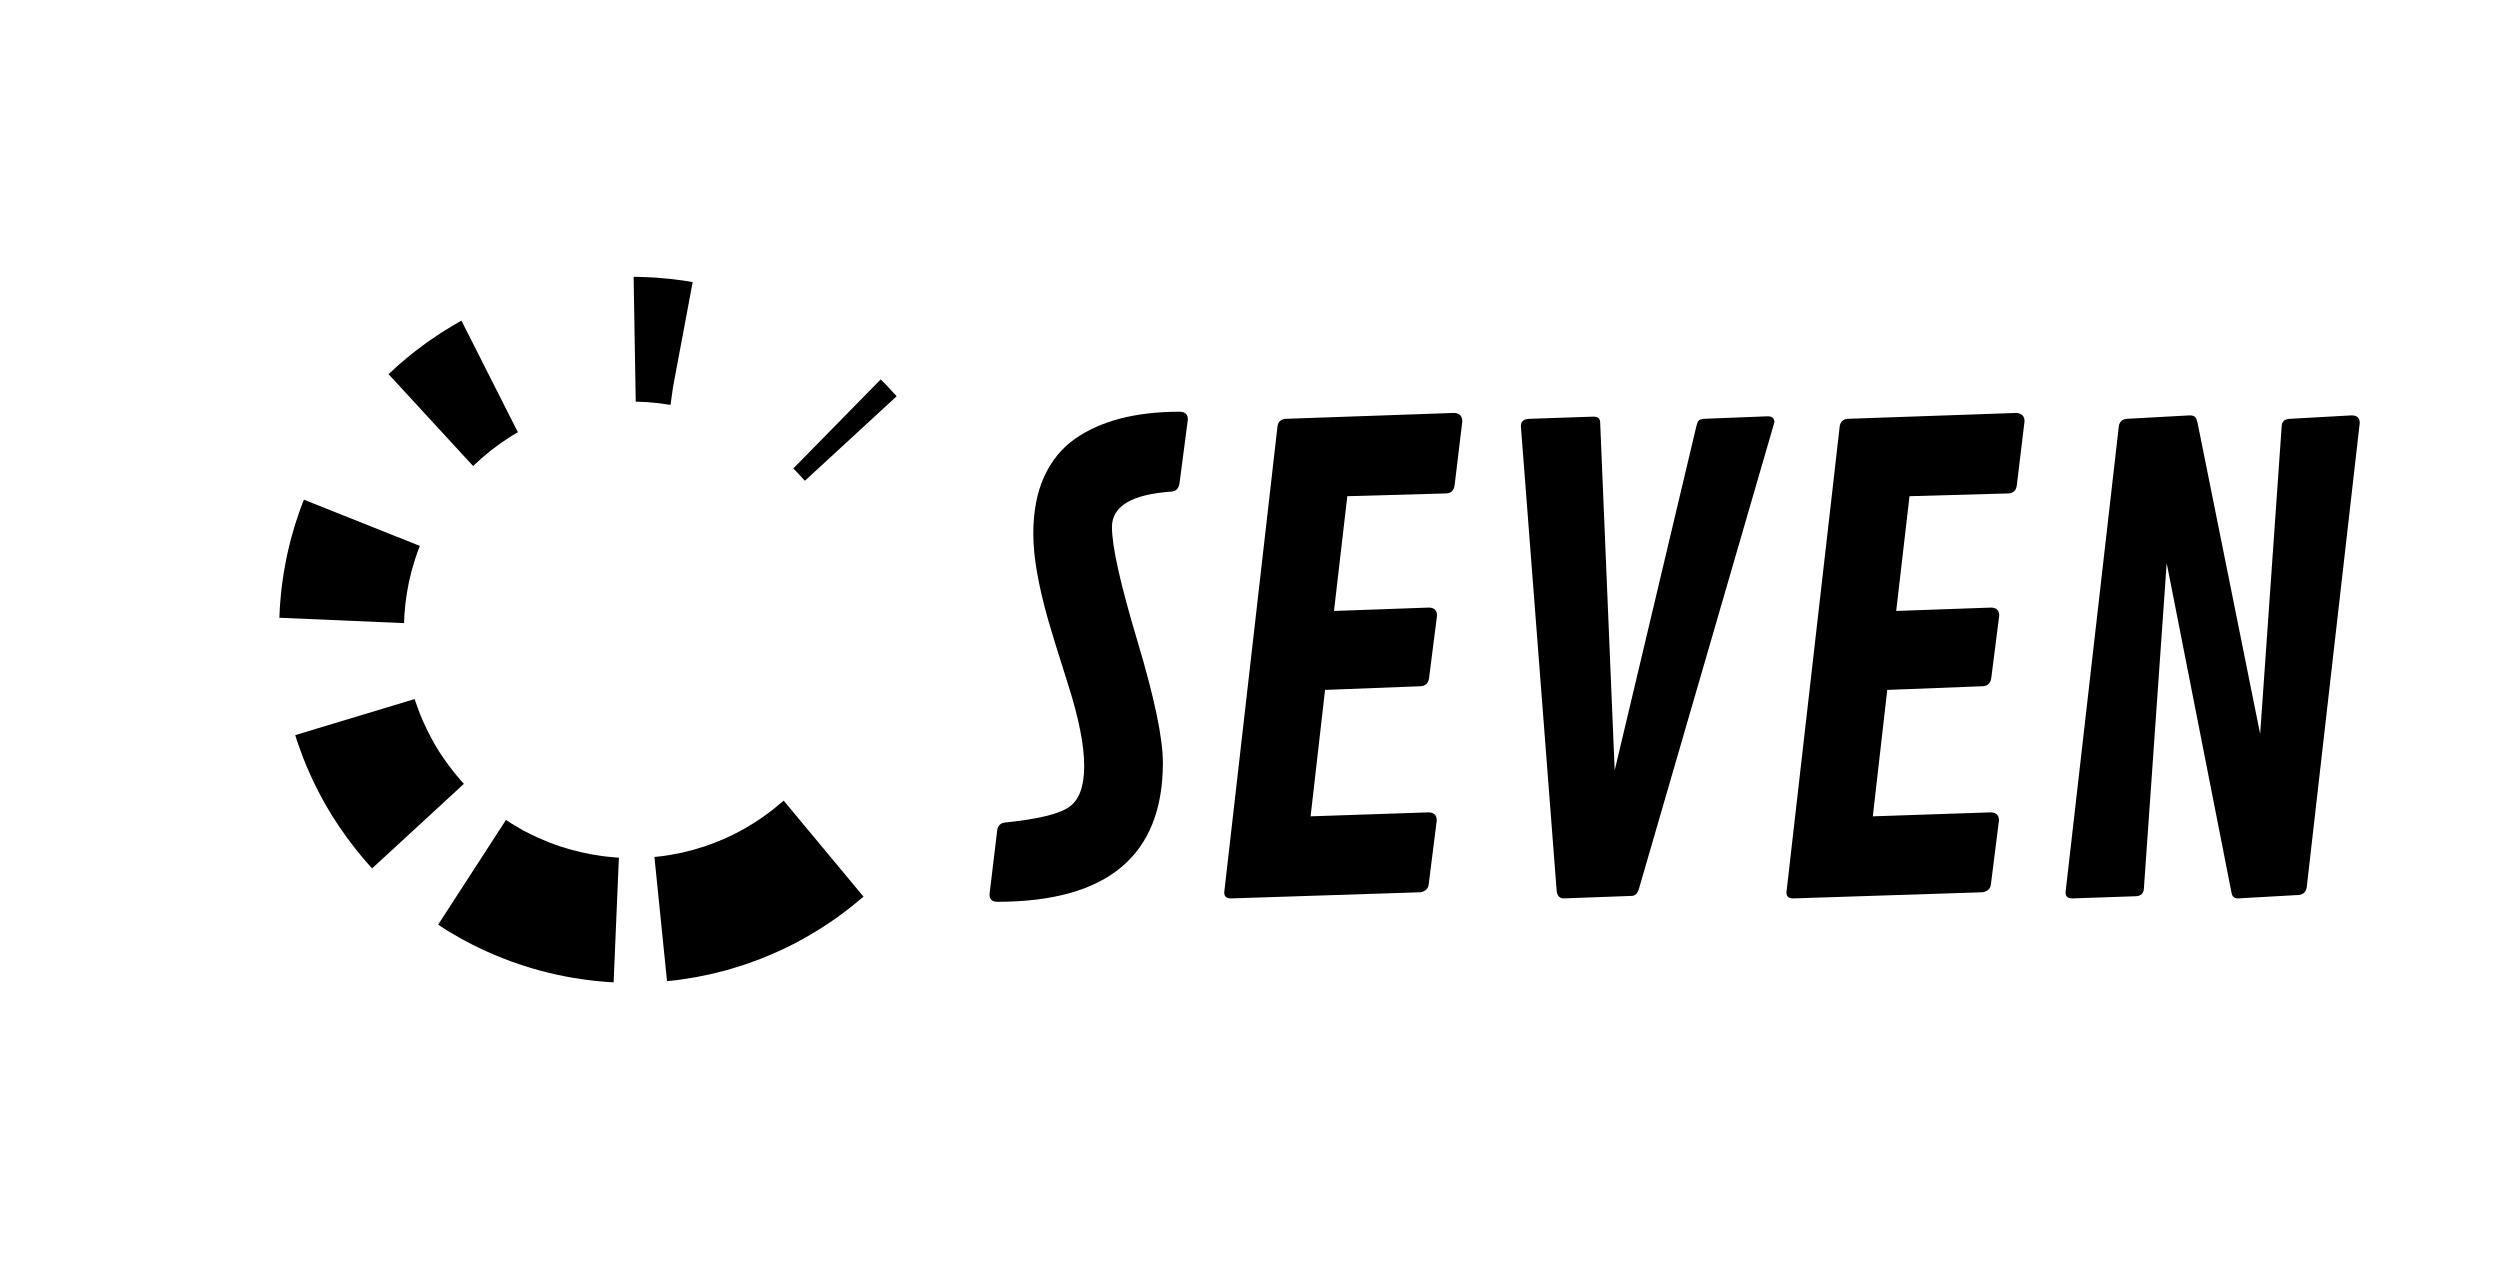
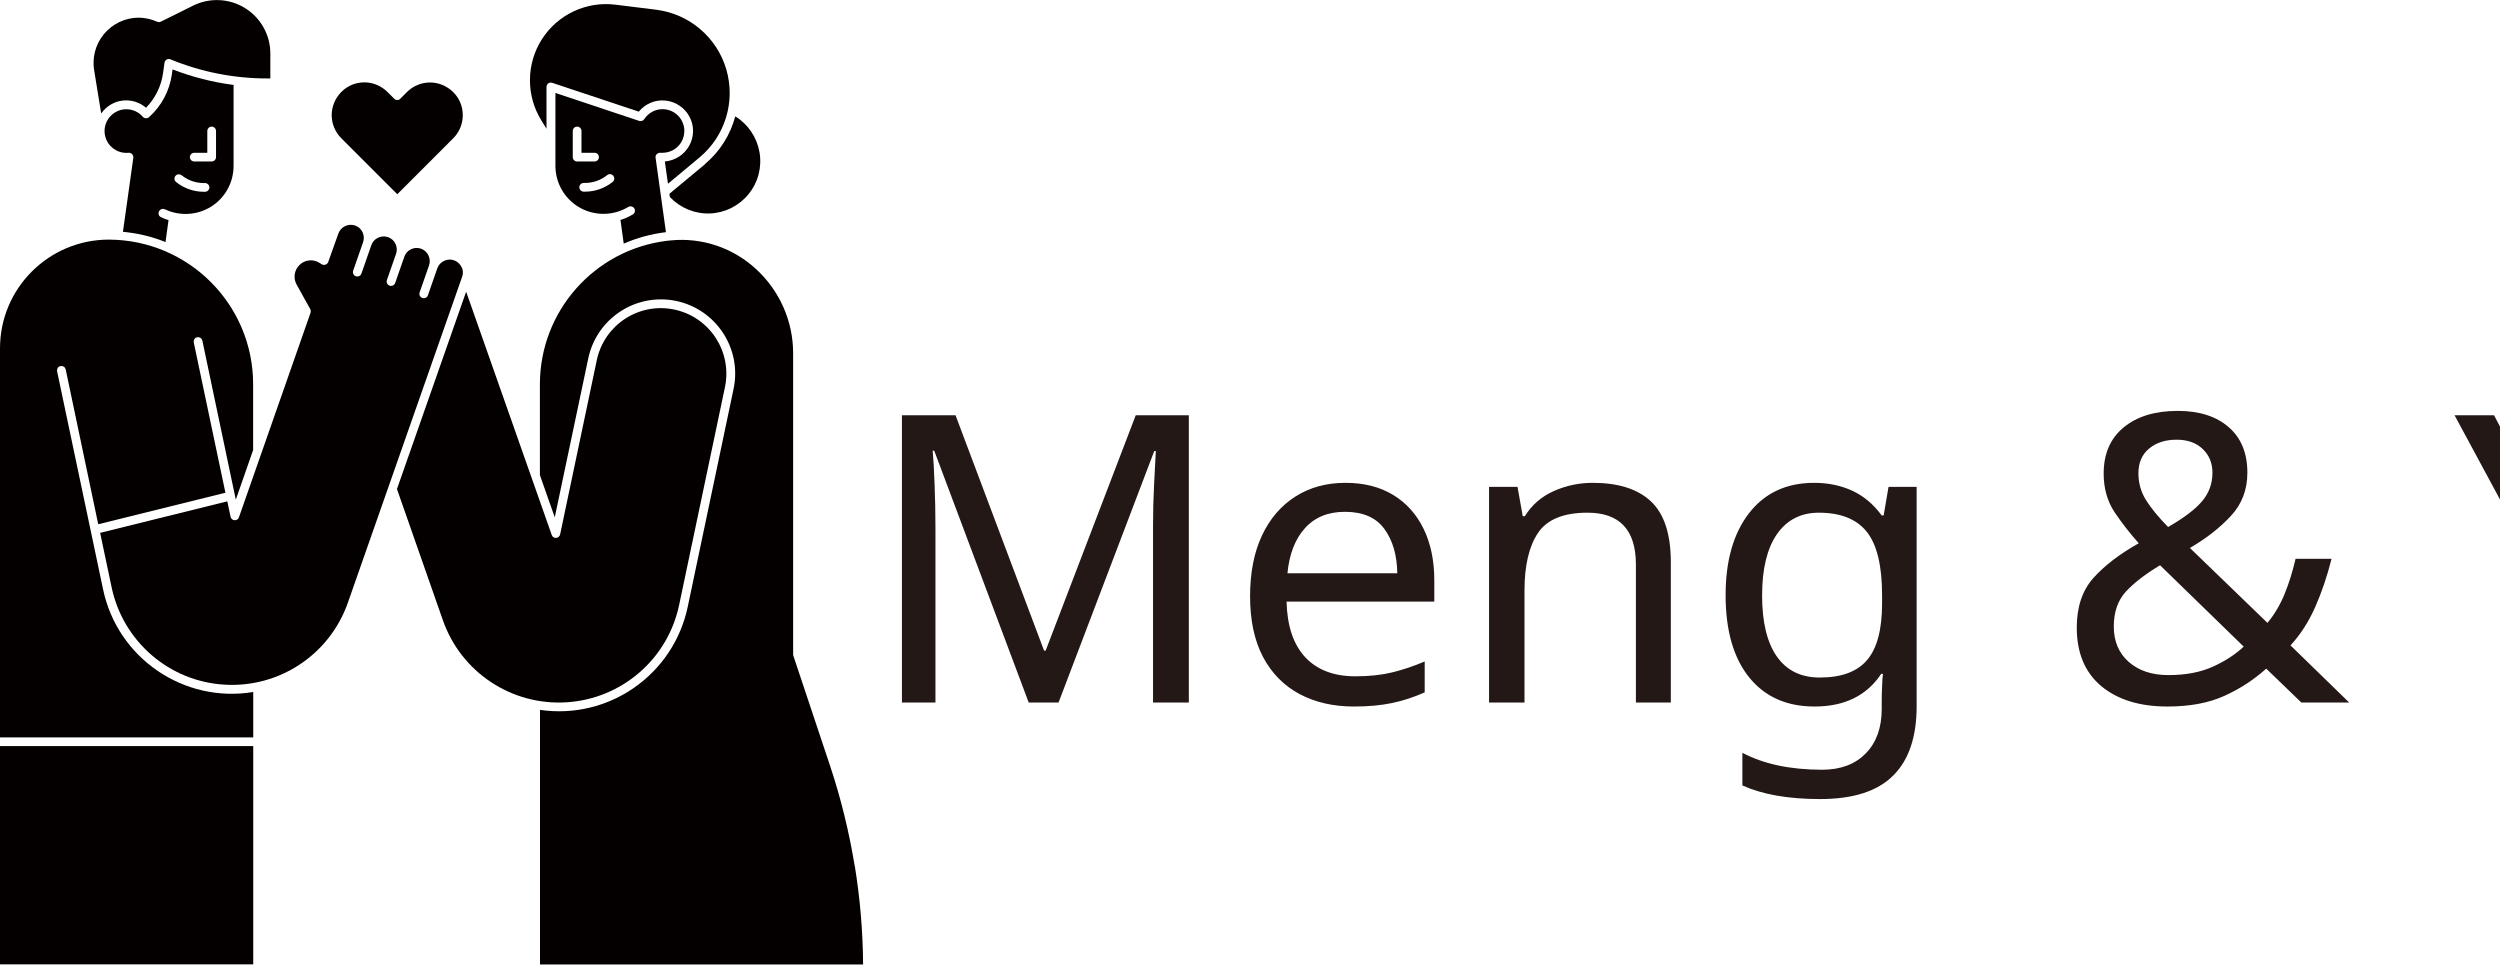
- <svg xmlns="http://www.w3.org/2000/svg" width="955" zoomAndPan="magnify" viewBox="0 0 716.25 361.5" height="482" preserveAspectRatio="xMidYMid meet" version="1.0">
+ <svg xmlns="http://www.w3.org/2000/svg" id="_图层_2" data-name="图层 2" viewBox="0 0 223.7 86.29">
  <defs>
-     <g />
-     <clipPath id="aa3aa7cc15">
-       <path d="M 187 229 L 248 229 L 248 282 L 187 282 Z M 187 229 " clip-rule="nonzero" />
-     </clipPath>
-     <clipPath id="3cdafb61a5">
-       <path d="M 38.301 170.801 L 190.48 37.629 L 324.145 190.367 L 171.969 323.543 Z M 38.301 170.801 " clip-rule="nonzero" />
-     </clipPath>
-     <clipPath id="b2d668b110">
-       <path d="M 171.73 323.27 L 323.906 190.094 L 161.141 4.102 L 8.961 137.273 Z M 171.73 323.27 " clip-rule="nonzero" />
-     </clipPath>
-     <clipPath id="9e4427123e">
-       <path d="M 171.73 323.27 L 323.906 190.094 L 161.141 4.102 L 8.961 137.273 Z M 171.73 323.27 " clip-rule="nonzero" />
-     </clipPath>
-     <clipPath id="0f0bd11b68">
-       <path d="M 125 234 L 178 234 L 178 282 L 125 282 Z M 125 234 " clip-rule="nonzero" />
-     </clipPath>
-     <clipPath id="32d7c08eea">
-       <path d="M 38.301 170.801 L 190.48 37.629 L 324.145 190.367 L 171.969 323.543 Z M 38.301 170.801 " clip-rule="nonzero" />
-     </clipPath>
-     <clipPath id="01d9db525a">
-       <path d="M 171.73 323.27 L 323.906 190.094 L 161.141 4.102 L 8.961 137.273 Z M 171.73 323.27 " clip-rule="nonzero" />
-     </clipPath>
-     <clipPath id="3c155e13dc">
-       <path d="M 171.73 323.27 L 323.906 190.094 L 161.141 4.102 L 8.961 137.273 Z M 171.73 323.27 " clip-rule="nonzero" />
-     </clipPath>
-     <clipPath id="417897353d">
-       <path d="M 84 200 L 133 200 L 133 249 L 84 249 Z M 84 200 " clip-rule="nonzero" />
-     </clipPath>
-     <clipPath id="17fc5d84e6">
-       <path d="M 38.301 170.801 L 190.48 37.629 L 324.145 190.367 L 171.969 323.543 Z M 38.301 170.801 " clip-rule="nonzero" />
-     </clipPath>
-     <clipPath id="637546ee1a">
-       <path d="M 171.73 323.27 L 323.906 190.094 L 161.141 4.102 L 8.961 137.273 Z M 171.73 323.27 " clip-rule="nonzero" />
-     </clipPath>
-     <clipPath id="2bbf4a85cc">
-       <path d="M 171.73 323.27 L 323.906 190.094 L 161.141 4.102 L 8.961 137.273 Z M 171.73 323.27 " clip-rule="nonzero" />
-     </clipPath>
-     <clipPath id="d06ed86b7d">
-       <path d="M 80 143 L 121 143 L 121 179 L 80 179 Z M 80 143 " clip-rule="nonzero" />
-     </clipPath>
-     <clipPath id="385b7f274b">
-       <path d="M 38.301 170.801 L 190.48 37.629 L 324.145 190.367 L 171.969 323.543 Z M 38.301 170.801 " clip-rule="nonzero" />
-     </clipPath>
-     <clipPath id="16ae1e5499">
-       <path d="M 171.73 323.27 L 323.906 190.094 L 161.141 4.102 L 8.961 137.273 Z M 171.73 323.27 " clip-rule="nonzero" />
-     </clipPath>
-     <clipPath id="bdbe4d7cdd">
-       <path d="M 171.73 323.27 L 323.906 190.094 L 161.141 4.102 L 8.961 137.273 Z M 171.73 323.27 " clip-rule="nonzero" />
-     </clipPath>
-     <clipPath id="ff672d033e">
-       <path d="M 111 91 L 149 91 L 149 134 L 111 134 Z M 111 91 " clip-rule="nonzero" />
-     </clipPath>
-     <clipPath id="bf96783bfc">
-       <path d="M 38.301 170.801 L 190.48 37.629 L 324.145 190.367 L 171.969 323.543 Z M 38.301 170.801 " clip-rule="nonzero" />
-     </clipPath>
-     <clipPath id="759fb0cce4">
-       <path d="M 171.73 323.27 L 323.906 190.094 L 161.141 4.102 L 8.961 137.273 Z M 171.73 323.27 " clip-rule="nonzero" />
-     </clipPath>
-     <clipPath id="c2b576bb28">
-       <path d="M 171.73 323.27 L 323.906 190.094 L 161.141 4.102 L 8.961 137.273 Z M 171.73 323.27 " clip-rule="nonzero" />
-     </clipPath>
-     <clipPath id="15cd210bdd">
-       <path d="M 181 79 L 199 79 L 199 116 L 181 116 Z M 181 79 " clip-rule="nonzero" />
-     </clipPath>
-     <clipPath id="98dafb3b89">
-       <path d="M 38.301 170.801 L 190.48 37.629 L 324.145 190.367 L 171.969 323.543 Z M 38.301 170.801 " clip-rule="nonzero" />
-     </clipPath>
-     <clipPath id="fd823636f9">
-       <path d="M 171.73 323.27 L 323.906 190.094 L 161.141 4.102 L 8.961 137.273 Z M 171.73 323.27 " clip-rule="nonzero" />
-     </clipPath>
-     <clipPath id="a46b97e28a">
-       <path d="M 171.73 323.27 L 323.906 190.094 L 161.141 4.102 L 8.961 137.273 Z M 171.73 323.27 " clip-rule="nonzero" />
-     </clipPath>
-     <clipPath id="863b7b95a3">
-       <path d="M 227 108 L 257 108 L 257 138 L 227 138 Z M 227 108 " clip-rule="nonzero" />
-     </clipPath>
-     <clipPath id="3458c3b4aa">
-       <path d="M 38.301 170.801 L 190.48 37.629 L 324.145 190.367 L 171.969 323.543 Z M 38.301 170.801 " clip-rule="nonzero" />
-     </clipPath>
-     <clipPath id="7eb1892015">
-       <path d="M 171.73 323.27 L 323.906 190.094 L 161.141 4.102 L 8.961 137.273 Z M 171.73 323.27 " clip-rule="nonzero" />
-     </clipPath>
-     <clipPath id="81536b5c1e">
-       <path d="M 171.73 323.27 L 323.906 190.094 L 161.141 4.102 L 8.961 137.273 Z M 171.73 323.27 " clip-rule="nonzero" />
-     </clipPath>
-     <clipPath id="9ac7f5c197">
-       <path d="M 38 115 L 41 115 L 41 140 L 38 140 Z M 38 115 " clip-rule="nonzero" />
-     </clipPath>
-     <clipPath id="6945105e3a">
-       <path d="M 38.301 170.801 L 190.48 37.629 L 324.145 190.367 L 171.969 323.543 Z M 38.301 170.801 " clip-rule="nonzero" />
-     </clipPath>
-     <clipPath id="d01c10871d">
-       <path d="M 171.73 323.27 L 323.906 190.094 L 161.141 4.102 L 8.961 137.273 Z M 171.73 323.27 " clip-rule="nonzero" />
-     </clipPath>
-     <clipPath id="deae2f9bf8">
-       <path d="M 171.73 323.27 L 323.906 190.094 L 161.141 4.102 L 8.961 137.273 Z M 171.73 323.27 " clip-rule="nonzero" />
-     </clipPath>
-     <clipPath id="61451da81a">
-       <path d="M 39 104 L 61 104 L 61 127 L 39 127 Z M 39 104 " clip-rule="nonzero" />
-     </clipPath>
-     <clipPath id="dde6512f84">
-       <path d="M 38.301 170.801 L 190.48 37.629 L 324.145 190.367 L 171.969 323.543 Z M 38.301 170.801 " clip-rule="nonzero" />
-     </clipPath>
-     <clipPath id="189f4332ad">
-       <path d="M 171.73 323.27 L 323.906 190.094 L 161.141 4.102 L 8.961 137.273 Z M 171.73 323.27 " clip-rule="nonzero" />
-     </clipPath>
-     <clipPath id="246f2a5aab">
-       <path d="M 171.73 323.27 L 323.906 190.094 L 161.141 4.102 L 8.961 137.273 Z M 171.73 323.27 " clip-rule="nonzero" />
-     </clipPath>
-     <clipPath id="d95afc5fc2">
-       <path d="M 52 88 L 74 88 L 74 111 L 52 111 Z M 52 88 " clip-rule="nonzero" />
-     </clipPath>
-     <clipPath id="bb1b2b9188">
-       <path d="M 38.301 170.801 L 190.48 37.629 L 324.145 190.367 L 171.969 323.543 Z M 38.301 170.801 " clip-rule="nonzero" />
-     </clipPath>
-     <clipPath id="dfc5f74c4d">
-       <path d="M 171.73 323.27 L 323.906 190.094 L 161.141 4.102 L 8.961 137.273 Z M 171.73 323.27 " clip-rule="nonzero" />
-     </clipPath>
-     <clipPath id="fdb21beaa0">
-       <path d="M 171.73 323.27 L 323.906 190.094 L 161.141 4.102 L 8.961 137.273 Z M 171.73 323.27 " clip-rule="nonzero" />
-     </clipPath>
-     <clipPath id="8b812f396e">
-       <path d="M 68 78 L 92 78 L 92 101 L 68 101 Z M 68 78 " clip-rule="nonzero" />
-     </clipPath>
-     <clipPath id="5e8d958ece">
-       <path d="M 38.301 170.801 L 190.48 37.629 L 324.145 190.367 L 171.969 323.543 Z M 38.301 170.801 " clip-rule="nonzero" />
-     </clipPath>
-     <clipPath id="3f6f0b549b">
-       <path d="M 171.73 323.27 L 323.906 190.094 L 161.141 4.102 L 8.961 137.273 Z M 171.73 323.27 " clip-rule="nonzero" />
-     </clipPath>
-     <clipPath id="48ec1e5c94">
-       <path d="M 171.73 323.27 L 323.906 190.094 L 161.141 4.102 L 8.961 137.273 Z M 171.73 323.27 " clip-rule="nonzero" />
-     </clipPath>
-     <clipPath id="652e443560">
-       <path d="M 84 70 L 101 70 L 101 88 L 84 88 Z M 84 70 " clip-rule="nonzero" />
-     </clipPath>
-     <clipPath id="2566ddba43">
-       <path d="M 38.301 170.801 L 190.48 37.629 L 324.145 190.367 L 171.969 323.543 Z M 38.301 170.801 " clip-rule="nonzero" />
-     </clipPath>
-     <clipPath id="9f16b0c34d">
-       <path d="M 171.73 323.27 L 323.906 190.094 L 161.141 4.102 L 8.961 137.273 Z M 171.73 323.27 " clip-rule="nonzero" />
-     </clipPath>
-     <clipPath id="6c81f95e87">
-       <path d="M 171.73 323.27 L 323.906 190.094 L 161.141 4.102 L 8.961 137.273 Z M 171.73 323.27 " clip-rule="nonzero" />
-     </clipPath>
-     <clipPath id="968402806c">
-       <path d="M 91 55 L 117 55 L 117 82 L 91 82 Z M 91 55 " clip-rule="nonzero" />
-     </clipPath>
-     <clipPath id="3670ea128d">
-       <path d="M 38.301 170.801 L 190.48 37.629 L 324.145 190.367 L 171.969 323.543 Z M 38.301 170.801 " clip-rule="nonzero" />
-     </clipPath>
-     <clipPath id="b41ca7077d">
-       <path d="M 171.73 323.27 L 323.906 190.094 L 161.141 4.102 L 8.961 137.273 Z M 171.73 323.27 " clip-rule="nonzero" />
-     </clipPath>
-     <clipPath id="ab13326a2c">
-       <path d="M 171.73 323.27 L 323.906 190.094 L 161.141 4.102 L 8.961 137.273 Z M 171.73 323.27 " clip-rule="nonzero" />
-     </clipPath>
-     <clipPath id="ec689f355a">
-       <path d="M 110 41 L 132 41 L 132 65 L 110 65 Z M 110 41 " clip-rule="nonzero" />
-     </clipPath>
-     <clipPath id="33d4a8e382">
-       <path d="M 38.301 170.801 L 190.48 37.629 L 324.145 190.367 L 171.969 323.543 Z M 38.301 170.801 " clip-rule="nonzero" />
-     </clipPath>
-     <clipPath id="a8b6ad737d">
-       <path d="M 171.73 323.27 L 323.906 190.094 L 161.141 4.102 L 8.961 137.273 Z M 171.73 323.27 " clip-rule="nonzero" />
-     </clipPath>
-     <clipPath id="172bbd3848">
-       <path d="M 171.73 323.27 L 323.906 190.094 L 161.141 4.102 L 8.961 137.273 Z M 171.73 323.27 " clip-rule="nonzero" />
-     </clipPath>
+     <style>
+       .cls-1 {
+         fill: #040000;
+       }
+ 
+       .cls-2 {
+         fill: #231815;
+         font-family: BMKIRANGHAERANG-OTF-KSCpc-EUC-H, 'BM Kirang Haerang';
+         font-size: 36px;
+       }
+     </style>
  </defs>
-   <g clip-path="url(#aa3aa7cc15)">
-     <g clip-path="url(#3cdafb61a5)">
-       <g clip-path="url(#b2d668b110)">
-         <g clip-path="url(#9e4427123e)">
-           <path fill="#000000" d="M 189.289 245.336 L 192.207 244.898 L 195.582 244.242 C 195.699 244.211 195.82 244.18 195.941 244.148 C 196.234 244.074 196.527 244 196.828 243.93 L 198.621 243.477 C 198.84 243.418 199.062 243.344 199.289 243.273 C 199.562 243.191 199.832 243.109 200.105 243.027 C 200.387 242.941 200.672 242.855 200.953 242.77 C 201.188 242.703 201.422 242.633 201.66 242.559 L 203.715 241.824 L 204.105 241.688 C 204.508 241.555 205.242 241.25 205.949 240.949 C 206.426 240.754 206.895 240.555 207.367 240.363 C 211.098 238.777 215.348 236.359 219.07 233.711 L 221.543 231.855 C 221.652 231.773 221.898 231.57 222.117 231.383 C 222.391 231.152 222.652 230.934 222.898 230.73 L 224.523 229.383 L 247.391 256.883 L 245.688 258.301 L 245.477 258.477 C 245.379 258.555 245.277 258.641 245.172 258.734 C 244.676 259.148 243.93 259.777 243.004 260.473 L 240.352 262.457 L 240.051 262.68 C 236.613 265.145 229.582 269.812 221.172 273.359 L 220.898 273.473 C 220.527 273.621 220.156 273.777 219.785 273.934 C 218.633 274.414 217.211 275.012 215.594 275.559 L 213.258 276.391 C 212.473 276.656 211.773 276.863 211.207 277.035 C 211.016 277.09 210.82 277.152 210.629 277.207 L 210.387 277.281 C 210.184 277.344 209.988 277.402 209.785 277.465 C 209.25 277.629 208.586 277.832 207.84 278.035 L 205.258 278.684 C 205.117 278.715 204.977 278.754 204.836 278.789 C 204.277 278.934 203.512 279.129 202.609 279.305 L 199.086 280.008 L 194.145 280.77 L 191.102 281.094 L 187.492 245.516 L 189.289 245.336 " fill-opacity="1" fill-rule="nonzero" />
-         </g>
-       </g>
-     </g>
-   </g>
-   <g clip-path="url(#0f0bd11b68)">
-     <g clip-path="url(#32d7c08eea)">
-       <g clip-path="url(#01d9db525a)">
-         <g clip-path="url(#3c155e13dc)">
-           <path fill="#000000" d="M 146.551 235.949 L 149.855 237.895 C 151.602 238.836 155.738 240.938 160.527 242.5 L 160.648 242.539 C 164.152 243.711 168.418 244.699 172.066 245.188 L 172.496 245.25 C 173.387 245.391 174.258 245.465 175.18 245.543 C 175.621 245.586 176.031 245.621 176.402 245.66 C 176.531 245.672 176.652 245.68 176.758 245.691 L 177.312 245.715 L 175.801 281.438 L 175.449 281.422 C 174.598 281.398 173.801 281.324 172.992 281.25 L 172.875 281.238 C 172.645 281.215 172.387 281.195 172.109 281.172 C 170.938 281.066 169.191 280.914 167.152 280.602 C 163.66 280.129 156.895 278.973 149.395 276.473 C 141.902 274.023 135.648 270.863 132.582 269.195 L 128.695 266.945 L 128.305 266.711 C 127.961 266.5 127.641 266.293 127.34 266.094 L 125.523 264.918 L 144.957 234.918 L 146.551 235.949 " fill-opacity="1" fill-rule="nonzero" />
-         </g>
-       </g>
-     </g>
-   </g>
-   <g clip-path="url(#417897353d)">
-     <g clip-path="url(#17fc5d84e6)">
-       <g clip-path="url(#637546ee1a)">
-         <g clip-path="url(#2bbf4a85cc)">
-           <path fill="#000000" d="M 102.367 243.859 L 101.965 243.363 C 98.449 238.859 95.676 234.785 93.48 230.91 C 90.145 225.109 87.949 219.906 86.934 217.316 L 86.906 217.25 C 86.406 215.957 86 214.809 85.707 213.977 C 85.602 213.676 85.504 213.402 85.418 213.16 C 85.094 212.301 84.883 211.594 84.77 211.211 L 84.586 210.609 L 118.746 200.297 L 118.805 200.277 L 118.809 200.277 L 118.895 200.562 C 118.934 200.684 118.973 200.816 119.016 200.957 C 119.137 201.293 119.273 201.668 119.418 202.082 C 119.668 202.797 119.93 203.531 120.234 204.32 C 121.332 207.113 122.922 210.41 124.496 213.141 L 124.566 213.27 C 125.855 215.547 127.625 218.125 129.965 221.141 C 130.312 221.559 130.637 221.953 130.945 222.32 C 131.305 222.758 131.75 223.297 131.973 223.555 L 132.906 224.57 L 106.617 248.785 L 105.379 247.434 C 104.727 246.711 104.082 245.926 103.398 245.102 C 103.082 244.715 102.734 244.301 102.367 243.859 " fill-opacity="1" fill-rule="nonzero" />
-         </g>
-       </g>
-     </g>
-   </g>
-   <g clip-path="url(#d06ed86b7d)">
-     <g clip-path="url(#385b7f274b)">
-       <g clip-path="url(#16ae1e5499)">
-         <g clip-path="url(#bdbe4d7cdd)">
-           <path fill="#000000" d="M 119.535 158.41 C 119.375 158.887 119.199 159.406 119.008 159.953 L 118.914 160.211 C 118.805 160.508 118.555 161.379 118.375 162.02 C 118.238 162.492 118.098 162.98 117.953 163.473 L 117.895 163.66 C 117.852 163.836 117.812 164.016 117.77 164.195 C 117.703 164.473 117.641 164.758 117.57 165.039 C 117.492 165.387 117.402 165.73 117.32 166.078 C 117.266 166.305 117.207 166.527 117.168 166.719 L 117.156 166.77 C 117.082 167.195 117 167.617 116.922 168.039 C 116.715 169.113 116.523 170.129 116.441 170.789 L 116.41 171.086 C 116.363 171.434 116.312 171.773 116.266 172.113 C 116.227 172.406 116.184 172.691 116.152 172.973 L 115.98 174.844 C 115.957 175.125 115.93 175.398 115.906 175.668 C 115.895 175.805 115.879 175.934 115.867 176.062 L 115.766 178.527 L 80.043 176.988 L 80.164 174.176 C 80.199 173.449 80.262 172.809 80.309 172.293 C 80.324 172.129 80.34 171.961 80.355 171.785 L 80.469 170.516 L 80.598 169.105 C 80.676 168.453 80.766 167.773 80.863 167.082 C 80.895 166.875 80.922 166.668 80.953 166.457 C 81.176 164.586 81.504 162.867 81.793 161.348 C 81.859 160.992 81.926 160.633 81.992 160.277 C 82.191 159.195 82.422 158.258 82.586 157.574 C 82.637 157.375 82.688 157.176 82.73 156.977 L 82.82 156.598 C 82.863 156.414 82.906 156.234 82.949 156.055 C 83.117 155.324 83.348 154.336 83.695 153.215 C 83.797 152.855 83.898 152.504 83.996 152.16 C 84.363 150.883 84.777 149.441 85.32 147.945 C 85.438 147.609 85.543 147.289 85.645 146.992 C 85.934 146.141 86.254 145.188 86.668 144.184 L 87.07 143.164 L 120.293 156.406 L 119.766 157.727 C 119.695 157.934 119.617 158.164 119.535 158.41 " fill-opacity="1" fill-rule="nonzero" />
-         </g>
-       </g>
-     </g>
-   </g>
-   <g clip-path="url(#ff672d033e)">
-     <g clip-path="url(#bf96783bfc)">
-       <g clip-path="url(#759fb0cce4)">
-         <g clip-path="url(#c2b576bb28)">
-           <path fill="#000000" d="M 135.551 133.52 L 111.324 107.203 L 113.715 105 C 113.973 104.762 114.223 104.535 114.469 104.32 C 115.039 103.824 115.578 103.379 116.074 102.973 C 116.328 102.762 116.598 102.543 116.863 102.316 L 117.391 101.879 C 117.824 101.512 118.461 100.973 119.285 100.371 L 121.277 98.879 C 121.727 98.539 122.176 98.203 122.633 97.875 L 124.852 96.375 C 125.898 95.664 127.078 94.867 128.375 94.113 L 130.188 93.02 C 131.082 92.473 131.777 92.098 132.211 91.883 L 148.355 123.797 C 148.746 123.598 148.91 123.5 148.934 123.484 L 146.691 124.836 L 146.344 125.039 C 146.09 125.188 145.402 125.652 144.898 125.996 L 143.305 127.074 C 143.129 127.199 142.961 127.324 142.797 127.449 C 142.59 127.605 142.379 127.762 142.172 127.918 L 140.633 129.07 L 140.48 129.195 C 140.27 129.375 140.062 129.551 139.848 129.723 C 139.492 130.023 139.137 130.316 138.797 130.594 C 138.516 130.824 138.133 131.145 138.027 131.234 L 135.551 133.52 " fill-opacity="1" fill-rule="nonzero" />
-         </g>
-       </g>
-     </g>
-   </g>
-   <g clip-path="url(#15cd210bdd)">
-     <g clip-path="url(#98dafb3b89)">
-       <g clip-path="url(#fd823636f9)">
-         <g clip-path="url(#a46b97e28a)">
-           <path fill="#000000" d="M 181.832 97.199 L 181.535 79.32 C 182.098 79.312 183.258 79.312 184.789 79.391 L 186.699 79.473 C 187.773 79.508 188.688 79.598 189.367 79.664 C 189.535 79.684 189.711 79.699 189.879 79.715 L 190.293 79.75 C 190.5 79.77 190.715 79.789 190.922 79.809 C 191.598 79.867 192.434 79.934 193.422 80.074 L 197.078 80.582 L 198.453 80.824 L 192.84 110.781 L 192.109 115.992 L 191.871 115.957 L 191.871 115.965 L 188.562 115.496 C 188.34 115.469 188.113 115.453 187.883 115.438 C 187.57 115.406 187.254 115.379 186.938 115.348 C 186.59 115.32 186.242 115.285 185.898 115.25 C 185.758 115.238 185.621 115.223 185.484 115.211 L 182.922 115.098 C 182.453 115.078 182.141 115.078 182.141 115.078 L 181.832 97.199 " fill-opacity="1" fill-rule="nonzero" />
-         </g>
-       </g>
-     </g>
-   </g>
-   <g clip-path="url(#863b7b95a3)">
-     <g clip-path="url(#3458c3b4aa)">
-       <g clip-path="url(#7eb1892015)">
-         <g clip-path="url(#81536b5c1e)">
-           <path fill="#000000" d="M 252.84 109.211 C 253.555 109.895 254.141 110.539 254.586 111.023 L 256.895 113.527 L 230.598 137.742 L 228.684 135.66 C 228.523 135.492 228.371 135.32 228.223 135.156 C 228.152 135.082 228.082 135.004 228.012 134.93 L 227.285 134.215 L 252.32 108.703 L 252.84 109.211 " fill-opacity="1" fill-rule="nonzero" />
-         </g>
-       </g>
-     </g>
-   </g>
-   <g clip-path="url(#9ac7f5c197)">
-     <g clip-path="url(#6945105e3a)">
-       <g clip-path="url(#d01c10871d)">
-         <g clip-path="url(#deae2f9bf8)">
-           <path fill="#000000" d="M 40.332 137.309 C 40.316 137.875 40.07 138.363 39.602 138.773 C 39.141 139.18 38.629 139.348 38.07 139.281 C 37.512 139.215 36.953 138.867 36.402 138.234 L 26.016 126.363 C 25.426 125.691 25.148 125.074 25.184 124.512 C 25.215 123.949 25.574 123.371 26.254 122.777 L 33.785 116.184 C 34.297 115.734 34.789 115.512 35.258 115.516 C 35.73 115.516 36.133 115.707 36.465 116.086 C 36.789 116.457 36.926 116.883 36.871 117.363 C 36.816 117.848 36.535 118.309 36.031 118.75 L 29.707 124.285 L 39.523 135.504 C 40.082 136.141 40.352 136.742 40.332 137.309 " fill-opacity="1" fill-rule="nonzero" />
-         </g>
-       </g>
-     </g>
-   </g>
-   <g clip-path="url(#61451da81a)">
-     <g clip-path="url(#dde6512f84)">
-       <g clip-path="url(#189f4332ad)">
-         <g clip-path="url(#246f2a5aab)">
-           <path fill="#000000" d="M 51.031 109.336 C 49.906 108.848 48.832 108.695 47.816 108.883 C 46.797 109.066 45.887 109.512 45.09 110.207 C 44.465 110.754 43.996 111.371 43.676 112.059 C 43.355 112.746 43.199 113.5 43.203 114.32 C 43.207 115.137 43.41 115.996 43.809 116.898 C 44.207 117.801 44.793 118.688 45.559 119.566 C 46.32 120.434 47.113 121.121 47.945 121.625 C 48.777 122.129 49.578 122.438 50.355 122.555 C 51.129 122.668 51.883 122.609 52.617 122.383 C 53.352 122.156 54.031 121.77 54.652 121.223 C 55.531 120.457 56.117 119.566 56.422 118.551 C 56.73 117.535 56.699 116.453 56.34 115.309 C 55.98 114.16 55.309 113.023 54.32 111.895 C 53.254 110.676 52.156 109.824 51.031 109.336 Z M 60.086 119.129 C 59.508 120.781 58.422 122.305 56.824 123.703 C 55.648 124.734 54.438 125.469 53.188 125.91 C 51.941 126.352 50.695 126.508 49.441 126.375 C 48.191 126.246 46.961 125.836 45.758 125.145 C 44.551 124.453 43.43 123.516 42.395 122.332 C 41.383 121.176 40.605 119.957 40.059 118.676 C 39.516 117.398 39.25 116.125 39.27 114.859 C 39.285 113.59 39.602 112.348 40.215 111.125 C 40.824 109.902 41.734 108.762 42.938 107.711 C 44.152 106.648 45.391 105.898 46.66 105.453 C 47.93 105.012 49.199 104.863 50.473 105.016 C 51.742 105.168 52.965 105.59 54.141 106.281 C 55.312 106.973 56.422 107.914 57.465 109.105 C 58.875 110.719 59.809 112.379 60.27 114.09 C 60.727 115.801 60.664 117.48 60.086 119.129 " fill-opacity="1" fill-rule="nonzero" />
-         </g>
-       </g>
-     </g>
-   </g>
-   <g clip-path="url(#d95afc5fc2)">
-     <g clip-path="url(#bb1b2b9188)">
-       <g clip-path="url(#dfc5f74c4d)">
-         <g clip-path="url(#fdb21beaa0)">
-           <path fill="#000000" d="M 61.5 102.566 L 69.348 106.934 L 66.105 98.539 Z M 73.27 107.754 C 73.316 108.168 73.266 108.586 73.121 109.008 C 72.973 109.426 72.684 109.824 72.25 110.203 C 71.82 110.578 71.391 110.812 70.957 110.898 C 70.52 110.992 70.098 110.98 69.688 110.871 C 69.273 110.762 68.812 110.574 68.305 110.309 C 67.793 110.043 67.355 109.816 66.992 109.625 L 54.293 103.062 C 53.781 102.805 53.395 102.594 53.129 102.434 C 52.859 102.27 52.637 102.082 52.453 101.871 C 52.133 101.508 51.996 101.051 52.047 100.5 C 52.098 99.949 52.316 99.5 52.711 99.156 C 53.172 98.754 53.625 98.598 54.062 98.688 C 54.5 98.781 55.203 99.086 56.164 99.605 L 58.629 100.941 L 64.895 95.461 L 63.934 92.879 C 63.824 92.559 63.699 92.18 63.562 91.746 C 63.43 91.316 63.355 90.973 63.34 90.719 C 63.328 90.465 63.371 90.215 63.469 89.973 C 63.566 89.734 63.738 89.504 63.984 89.293 C 64.406 88.922 64.895 88.758 65.453 88.797 C 66.012 88.832 66.445 89.031 66.758 89.387 C 67.059 89.73 67.383 90.422 67.73 91.453 L 72.41 104.922 C 72.656 105.586 72.848 106.117 72.988 106.523 C 73.125 106.93 73.219 107.34 73.27 107.754 " fill-opacity="1" fill-rule="nonzero" />
-         </g>
-       </g>
-     </g>
-   </g>
-   <g clip-path="url(#8b812f396e)">
-     <g clip-path="url(#5e8d958ece)">
-       <g clip-path="url(#3f6f0b549b)">
-         <g clip-path="url(#48ec1e5c94)">
-           <path fill="#000000" d="M 79.293 82.02 C 78.883 82.02 78.473 82.102 78.059 82.266 C 77.645 82.43 77.281 82.625 76.961 82.855 C 76.645 83.086 76.227 83.426 75.707 83.879 L 73.344 85.949 L 82.496 96.41 L 84.555 94.605 C 85.508 93.773 86.23 92.957 86.723 92.164 C 87.215 91.367 87.359 90.391 87.156 89.234 C 86.949 88.074 86.184 86.734 84.852 85.215 C 82.965 83.055 81.109 81.992 79.293 82.02 Z M 82.984 78.691 C 83.855 79.008 84.707 79.48 85.539 80.102 C 86.367 80.727 87.188 81.5 87.996 82.426 C 90.449 85.227 91.477 88.02 91.074 90.797 C 90.93 91.875 90.566 92.848 89.98 93.703 C 89.395 94.562 88.574 95.453 87.52 96.379 L 83.453 99.938 C 82.777 100.527 82.16 100.801 81.598 100.766 C 81.031 100.727 80.453 100.371 79.863 99.699 L 69.973 88.395 C 69.539 87.898 69.227 87.453 69.043 87.066 C 68.855 86.676 68.832 86.27 68.969 85.848 C 69.105 85.426 69.457 84.965 70.027 84.469 L 74.09 80.91 C 74.801 80.293 75.473 79.781 76.117 79.379 C 76.762 78.977 77.426 78.672 78.113 78.469 C 78.801 78.262 79.512 78.164 80.25 78.176 C 81.199 78.199 82.113 78.371 82.984 78.691 " fill-opacity="1" fill-rule="nonzero" />
-         </g>
-       </g>
-     </g>
-   </g>
-   <g clip-path="url(#652e443560)">
-     <g clip-path="url(#2566ddba43)">
-       <g clip-path="url(#9f16b0c34d)">
-         <g clip-path="url(#6c81f95e87)">
-           <path fill="#000000" d="M 86.953 70.027 C 87.52 70.086 88.082 70.438 88.641 71.074 L 99.27 83.219 C 99.824 83.855 100.098 84.461 100.078 85.027 C 100.062 85.594 99.816 86.082 99.348 86.492 C 98.891 86.891 98.383 87.059 97.82 86.992 C 97.258 86.93 96.699 86.582 96.148 85.949 L 85.52 73.805 C 84.969 73.176 84.699 72.574 84.707 72 C 84.719 71.426 84.949 70.945 85.398 70.551 C 85.867 70.141 86.387 69.965 86.953 70.027 " fill-opacity="1" fill-rule="nonzero" />
-         </g>
-       </g>
-     </g>
-   </g>
-   <g clip-path="url(#968402806c)">
-     <g clip-path="url(#3670ea128d)">
-       <g clip-path="url(#b41ca7077d)">
-         <g clip-path="url(#ab13326a2c)">
-           <path fill="#000000" d="M 112.914 71.465 L 104.891 62.293 L 106.84 76.629 C 106.906 77.043 106.969 77.441 107.023 77.824 C 107.082 78.207 107.102 78.543 107.086 78.828 C 107.07 79.113 107.004 79.391 106.883 79.656 C 106.762 79.922 106.562 80.176 106.281 80.422 C 105.926 80.734 105.504 80.926 105.023 80.996 C 104.539 81.066 104.094 81 103.684 80.801 C 103.32 80.613 102.918 80.266 102.477 79.762 L 92.07 67.871 C 91.559 67.285 91.305 66.727 91.305 66.191 C 91.305 65.652 91.523 65.191 91.965 64.805 C 92.395 64.43 92.875 64.277 93.414 64.336 C 93.949 64.398 94.477 64.727 94.992 65.312 L 102.895 74.344 L 100.887 60.242 C 100.844 59.852 100.801 59.465 100.762 59.082 C 100.727 58.703 100.727 58.336 100.77 57.988 C 100.812 57.645 100.91 57.332 101.066 57.055 C 101.219 56.777 101.438 56.516 101.719 56.27 C 102.836 55.289 103.988 55.477 105.172 56.828 L 115.781 68.953 C 116.305 69.547 116.566 70.109 116.566 70.633 C 116.57 71.156 116.344 71.617 115.898 72.008 C 115.461 72.391 114.988 72.543 114.473 72.469 C 113.953 72.395 113.434 72.059 112.914 71.465 " fill-opacity="1" fill-rule="nonzero" />
-         </g>
-       </g>
-     </g>
-   </g>
-   <g clip-path="url(#ec689f355a)">
-     <g clip-path="url(#33d4a8e382)">
-       <g clip-path="url(#a8b6ad737d)">
-         <g clip-path="url(#172bbd3848)">
-           <path fill="#000000" d="M 110.184 52.629 C 110.262 51.336 110.629 50.082 111.285 48.863 C 111.938 47.648 112.859 46.523 114.043 45.484 C 115.059 44.598 116.098 43.891 117.16 43.367 C 118.227 42.844 119.445 42.43 120.816 42.117 C 121.293 42.012 121.715 41.965 122.09 41.973 C 122.461 41.98 122.789 42.066 123.07 42.234 C 123.352 42.402 123.668 42.684 124.012 43.074 L 126.598 46.027 C 127.062 46.562 127.316 47.043 127.367 47.473 C 127.414 47.902 127.32 48.285 127.086 48.625 C 126.852 48.969 126.52 49.328 126.086 49.707 L 122.543 52.805 C 122.117 53.18 121.68 53.363 121.238 53.355 C 120.793 53.352 120.418 53.176 120.117 52.832 C 119.75 52.41 119.637 51.984 119.781 51.547 C 119.926 51.113 120.289 50.641 120.871 50.129 L 123.289 48.016 L 121.098 45.512 C 120.141 45.73 119.258 46.027 118.461 46.391 C 117.66 46.754 116.902 47.254 116.18 47.883 C 114.695 49.184 113.961 50.684 113.984 52.387 C 114.008 54.086 114.809 55.844 116.395 57.652 C 117.121 58.484 117.895 59.152 118.711 59.652 C 119.523 60.152 120.34 60.461 121.156 60.582 C 121.973 60.703 122.773 60.637 123.562 60.391 C 124.344 60.145 125.098 59.703 125.82 59.074 C 126.52 58.461 127.008 57.852 127.273 57.246 C 127.543 56.641 127.672 56.066 127.668 55.523 C 127.664 54.984 127.594 54.242 127.449 53.301 C 127.426 52.992 127.469 52.691 127.582 52.406 C 127.699 52.121 127.867 51.879 128.094 51.684 C 128.5 51.328 128.969 51.16 129.5 51.184 C 130.035 51.203 130.473 51.41 130.816 51.805 C 131.137 52.168 131.375 52.695 131.535 53.387 C 131.691 54.078 131.707 54.852 131.578 55.707 C 131.449 56.562 131.105 57.48 130.547 58.453 C 129.992 59.43 129.195 60.371 128.156 61.277 C 126.898 62.383 125.609 63.184 124.293 63.688 C 122.977 64.191 121.668 64.398 120.367 64.309 C 119.066 64.223 117.801 63.84 116.574 63.156 C 115.344 62.473 114.207 61.531 113.156 60.332 C 112.09 59.113 111.305 57.848 110.812 56.539 C 110.312 55.227 110.102 53.926 110.184 52.629 " fill-opacity="1" fill-rule="nonzero" />
-         </g>
-       </g>
-     </g>
-   </g>
-   <g fill="#000000" fill-opacity="1">
-     <g transform="translate(277.9326, 257.0366)">
-       <g>
-         <path d="M 7.781 1.328 C 6.301 1.328 5.562 0.617 5.562 -0.797 L 7.781 -19.266 C 8.008 -20.555 8.773 -21.266 10.078 -21.391 C 19.266 -22.328 25.328 -23.781 28.266 -25.75 C 31.211 -27.727 32.688 -31.66 32.688 -37.547 C 32.688 -43.441 31.188 -51.113 28.188 -60.562 C 25.188 -70.02 23.242 -76.312 22.359 -79.438 C 19.523 -89.445 18.109 -97.648 18.109 -104.047 C 18.109 -110.441 19.141 -115.906 21.203 -120.438 C 23.266 -124.977 26.211 -128.602 30.047 -131.312 C 37.461 -136.488 47.445 -139.078 60 -139.078 C 61.594 -139.078 62.391 -138.344 62.391 -136.875 L 60 -118.578 C 59.758 -117.109 59.023 -116.316 57.797 -116.203 C 46.359 -115.43 40.641 -112.039 40.641 -106.031 C 40.641 -100.5 43.07 -89.617 47.938 -73.391 C 52.801 -57.16 55.234 -45.539 55.234 -38.531 C 55.234 -11.957 39.414 1.328 7.781 1.328 Z M 7.781 1.328 " />
-       </g>
-     </g>
-   </g>
-   <g fill="#000000" fill-opacity="1">
-     <g transform="translate(341.0184, 257.0366)">
-       <g>
-         <path d="M 66.094 -60.438 L 38.609 -59.375 L 34.469 -23.156 L 68.312 -24.297 C 69.844 -24.242 70.609 -23.477 70.609 -22 L 68.312 -3.719 C 68.188 -2.477 67.414 -1.707 66 -1.406 L 11.656 0.359 C 10.363 0.359 9.719 -0.203 9.719 -1.328 L 25 -135.016 C 25.238 -136.254 26.004 -136.93 27.297 -137.047 L 75.734 -138.734 C 77.203 -138.555 77.938 -137.758 77.938 -136.344 L 75.734 -118.047 C 75.555 -116.578 74.789 -115.785 73.438 -115.672 L 44.984 -114.875 L 41.172 -82 L 68.391 -82.969 C 69.922 -82.914 70.688 -82.148 70.688 -80.672 L 68.391 -62.656 C 68.16 -61.301 67.395 -60.562 66.094 -60.438 Z M 66.094 -60.438 " />
-       </g>
-     </g>
-   </g>
-   <g fill="#000000" fill-opacity="1">
-     <g transform="translate(420.9802, 257.0366)">
-       <g>
-         <path d="M 25 -1.859 L 14.75 -134.938 C 14.75 -136.289 15.547 -136.992 17.141 -137.047 L 35.516 -137.672 C 36.816 -137.672 37.469 -137.109 37.469 -135.984 L 41.625 -36.312 L 65.031 -134.938 C 65.207 -135.695 65.426 -136.223 65.688 -136.516 C 65.957 -136.816 66.445 -136.992 67.156 -137.047 L 85.453 -137.766 C 86.742 -137.766 87.391 -137.203 87.391 -136.078 L 48.594 -2.469 C 48.188 -1.062 47.484 -0.359 46.484 -0.359 L 26.953 0.359 C 25.773 0.297 25.125 -0.441 25 -1.859 Z M 25 -1.859 " />
-       </g>
-     </g>
-   </g>
-   <g fill="#000000" fill-opacity="1">
-     <g transform="translate(502.0906, 257.0366)">
-       <g>
-         <path d="M 66.094 -60.438 L 38.609 -59.375 L 34.469 -23.156 L 68.312 -24.297 C 69.844 -24.242 70.609 -23.477 70.609 -22 L 68.312 -3.719 C 68.188 -2.477 67.414 -1.707 66 -1.406 L 11.656 0.359 C 10.363 0.359 9.719 -0.203 9.719 -1.328 L 25 -135.016 C 25.238 -136.254 26.004 -136.93 27.297 -137.047 L 75.734 -138.734 C 77.203 -138.555 77.938 -137.758 77.938 -136.344 L 75.734 -118.047 C 75.555 -116.578 74.789 -115.785 73.438 -115.672 L 44.984 -114.875 L 41.172 -82 L 68.391 -82.969 C 69.922 -82.914 70.688 -82.148 70.688 -80.672 L 68.391 -62.656 C 68.16 -61.301 67.395 -60.562 66.094 -60.438 Z M 66.094 -60.438 " />
-       </g>
-     </g>
-   </g>
-   <g fill="#000000" fill-opacity="1">
-     <g transform="translate(582.0523, 257.0366)">
-       <g>
-         <path d="M 94.016 -135.906 L 78.828 -2.828 C 78.586 -1.473 77.816 -0.738 76.516 -0.625 L 59.031 0.359 C 58.031 0.359 57.441 -0.203 57.266 -1.328 L 38.703 -95.703 L 32.172 -2.469 C 32.109 -1.062 31.336 -0.328 29.859 -0.266 L 11.656 0.359 C 10.363 0.359 9.719 -0.203 9.719 -1.328 L 25 -135.016 C 25.238 -136.254 26.004 -136.93 27.297 -137.047 L 45.25 -138.031 C 46.07 -138.031 46.613 -137.863 46.875 -137.531 C 47.145 -137.207 47.367 -136.664 47.547 -135.906 L 65.484 -46.75 L 71.656 -135.016 C 71.719 -136.316 72.516 -136.992 74.047 -137.047 L 91.641 -138.031 C 93.223 -138.031 94.016 -137.32 94.016 -135.906 Z M 94.016 -135.906 " />
-       </g>
-     </g>
+   <g id="_图层_1-2" data-name="图层 1">
+     <path class="cls-1" d="M63.1,14.68l-3.2,2.66,.04,.29c.93,.98,2.23,1.52,3.58,1.47,1.35-.05,2.61-.68,3.46-1.73,.86-1.05,1.21-2.41,.98-3.75-.23-1.33-1.02-2.5-2.17-3.21-.44,1.67-1.38,3.15-2.7,4.26h0Z" />
+     <path class="cls-1" d="M14.74,18.72c1.33,.64,2.9,.55,4.15-.23s2.01-2.16,2.01-3.64V7.6c-1.87-.24-3.7-.71-5.46-1.39l-.06,.44h0c-.21,1.48-.93,2.83-2.04,3.83-.08,.07-.18,.11-.29,.1-.11,0-.2-.05-.27-.13-.49-.57-1.26-.8-1.98-.61-.73,.2-1.27,.79-1.41,1.52-.05,.27-.05,.55,.02,.82,.21,.88,1,1.5,1.9,1.5,.06,0,.12,0,.19-.01,.12-.01,.24,.03,.32,.12,.09,.09,.12,.21,.11,.33l-.93,6.62c.14,.01,.29,.03,.43,.05h0c1.16,.14,2.29,.43,3.38,.87l.27-1.96c-.23-.07-.45-.16-.66-.26-.1-.04-.18-.12-.21-.22-.04-.1-.03-.21,.02-.31,.05-.09,.13-.17,.23-.2,.1-.04,.21-.02,.3,.03h0Zm2.64-5.05h1.17v-1.95c0-.22,.18-.39,.39-.39s.39,.17,.39,.39v2.34c0,.1-.04,.2-.11,.27-.07,.07-.17,.12-.28,.12h-1.56c-.21,0-.39-.18-.39-.39s.18-.39,.39-.39h0Zm-1.68,2.07c.06-.08,.16-.13,.26-.14,.1-.01,.2,.02,.29,.08,.56,.45,1.26,.7,1.98,.7h.12c.21,0,.39,.18,.39,.39s-.18,.39-.39,.39h-.12c-.9,0-1.77-.31-2.47-.87-.17-.13-.2-.38-.06-.55h0Z" />
+     <path class="cls-1" d="M48.9,11.51v-3.73c0-.12,.06-.24,.16-.32,.1-.07,.23-.09,.35-.05l7.75,2.58c.58-.71,1.48-1.09,2.39-.99,.91,.09,1.72,.64,2.15,1.45,.43,.81,.42,1.79-.03,2.59-.44,.8-1.26,1.33-2.18,1.41l.28,1.99,2.82-2.35h0c2.3-1.91,3.24-5.01,2.4-7.88-.84-2.87-3.3-4.96-6.27-5.34l-3.64-.45h0c-2.61-.33-5.18,.88-6.59,3.09-1.41,2.21-1.43,5.05-.04,7.28l.45,.73Z" />
+     <path class="cls-1" d="M56.61,19.19c-.34,.21-.71,.38-1.09,.49l.29,2.12c1.19-.52,2.45-.86,3.74-1.02,.02,0,.03,0,.04,0l-.93-6.67c-.02-.12,.02-.24,.11-.32s.2-.13,.32-.12c.06,0,.13,.01,.19,0,.69,0,1.33-.36,1.68-.95,.35-.59,.37-1.33,.04-1.93-.33-.61-.95-.99-1.64-1.02-.69-.03-1.34,.32-1.71,.89-.1,.15-.29,.21-.45,.16l-7.5-2.5v6.52c0,1.35,.63,2.62,1.71,3.43,1.07,.81,2.47,1.07,3.76,.7,.37-.1,.72-.26,1.05-.45,.18-.11,.42-.05,.54,.13,.11,.18,.05,.43-.13,.54h0Zm-5.36-5.13v-2.34h0c0-.21,.17-.39,.39-.39s.39,.17,.39,.39v1.95h1.17c.21,0,.39,.17,.39,.39s-.18,.39-.39,.39h-1.56c-.22,0-.39-.18-.39-.39h0Zm3.57,2.22h0c-.7,.56-1.57,.87-2.47,.87h-.12c-.22,0-.39-.18-.39-.39s.17-.39,.39-.39h.12c.72,0,1.42-.25,1.98-.7,.17-.14,.41-.11,.55,.06,.13,.17,.11,.41-.06,.55h0Z" />
+     <path class="cls-1" d="M9.07,10.13c.45-.62,1.13-1.04,1.89-1.13s1.53,.14,2.11,.64c.82-.85,1.36-1.93,1.52-3.1l.13-.93c.02-.12,.09-.22,.19-.28,.11-.06,.23-.07,.34-.02,2.77,1.14,5.74,1.72,8.73,1.71h.21v-2.23c0-1.66-.86-3.2-2.27-4.07s-3.17-.95-4.65-.21l-2.88,1.43c-.11,.05-.23,.05-.34,0-.52-.23-1.09-.36-1.66-.36-1.2,.01-2.33,.55-3.1,1.48-.76,.93-1.07,2.14-.85,3.32l.61,3.75Z" />
+     <path class="cls-1" d="M60.77,54.13l4.1-19.49h0c.66-3.17-1.36-6.27-4.53-6.94-3.17-.67-6.27,1.36-6.94,4.53l-3.28,15.59c-.04,.17-.18,.3-.36,.31-.18,.01-.34-.09-.39-.26l-7.66-21.77-6.19,17.66,4.11,11.74c1.63,4.66,6.16,7.66,11.09,7.34,4.93-.32,9.04-3.88,10.05-8.71h0Z" />
+     <path class="cls-1" d="M76.48,77.49c-.5-3.04-1.23-6.04-2.2-8.95l-3.29-9.86s-.02-.08-.02-.12V31.61c0-2.87-1.21-5.61-3.34-7.55-2.05-1.89-4.81-2.82-7.59-2.55-.13,.01-.26,.03-.39,.04-6.48,.81-11.34,6.31-11.34,12.84v8.12l1.33,3.78,3-14.23c.76-3.59,4.28-5.88,7.87-5.13,3.59,.76,5.89,4.28,5.13,7.87l-4.1,19.49c-1.28,6.09-7.07,10.13-13.22,9.23v22.78h28.91c-.02-2.95-.27-5.89-.74-8.8h0Z" />
+     <path class="cls-1" d="M9.22,52.72l-4.11-19.49c-.02-.1,0-.21,.05-.3,.05-.09,.14-.15,.25-.17,.1-.02,.21,0,.3,.05,.09,.06,.14,.15,.17,.25l2.91,13.85,11.38-2.82-2.83-13.44h0c-.02-.11,0-.21,.05-.3,.05-.09,.14-.15,.25-.17,.11-.02,.21,0,.3,.06s.15,.15,.17,.25l2.99,14.22,1.55-4.44v-5.89c0-7.14-5.79-12.93-12.94-12.94C4.35,21.46,0,25.8,0,31.17v34.81H22.66v-4.06c-6.22,1.03-12.15-3.03-13.44-9.2h0Z" />
+     <path class="cls-1" d="M41.29,23.89c-.2-.43-.65-.69-1.12-.66-.47,.03-.88,.34-1.04,.78l-.84,2.41h0c-.07,.21-.29,.31-.5,.24s-.31-.29-.24-.5l.84-2.41c.21-.61-.11-1.28-.72-1.5-.61-.21-1.28,.11-1.49,.72l-.82,2.35c-.07,.2-.29,.31-.5,.24-.2-.07-.31-.29-.24-.5l.82-2.35c.21-.61-.11-1.28-.72-1.49-.61-.21-1.28,.11-1.49,.71l-.89,2.55c-.07,.2-.29,.31-.5,.24-.2-.07-.31-.3-.24-.5l.89-2.55c.21-.61-.11-1.28-.71-1.49-.61-.21-1.28,.11-1.5,.71l-.91,2.55h0c-.04,.11-.13,.2-.24,.24s-.23,.03-.33-.03l-.25-.15c-.56-.34-1.29-.25-1.75,.21-.47,.46-.58,1.17-.26,1.75l1.22,2.2c.05,.1,.06,.21,.03,.32l-6.41,18.31c-.05,.16-.2,.26-.37,.26h-.02c-.18-.01-.32-.14-.36-.31l-.29-1.38-11.38,2.82,1.03,4.88h0c1.02,4.82,5.12,8.39,10.05,8.7,4.93,.32,9.46-2.68,11.09-7.34l10.22-29.15c.11-.29,.09-.62-.05-.89h0Z" />
+     <path class="cls-1" d="M0,66.76H22.66v19.53H0v-19.53Z" />
+     <path class="cls-1" d="M35.55,17.38l5-5c.55-.55,.86-1.29,.86-2.07,0-.78-.3-1.52-.86-2.07s-1.3-.86-2.07-.86c-.78,0-1.52,.31-2.07,.86l-.59,.59h0c-.15,.16-.4,.16-.55,0l-.59-.59h0c-.55-.55-1.29-.87-2.07-.87-.78,0-1.52,.3-2.07,.86s-.86,1.3-.86,2.07c0,.78,.31,1.52,.86,2.07l5,5Z" />
+     <text class="cls-2" transform="translate(77.22 62.86)">
+       <tspan x="0" y="0">Meng &amp; Ye</tspan>
+     </text>
  </g>
</svg>
